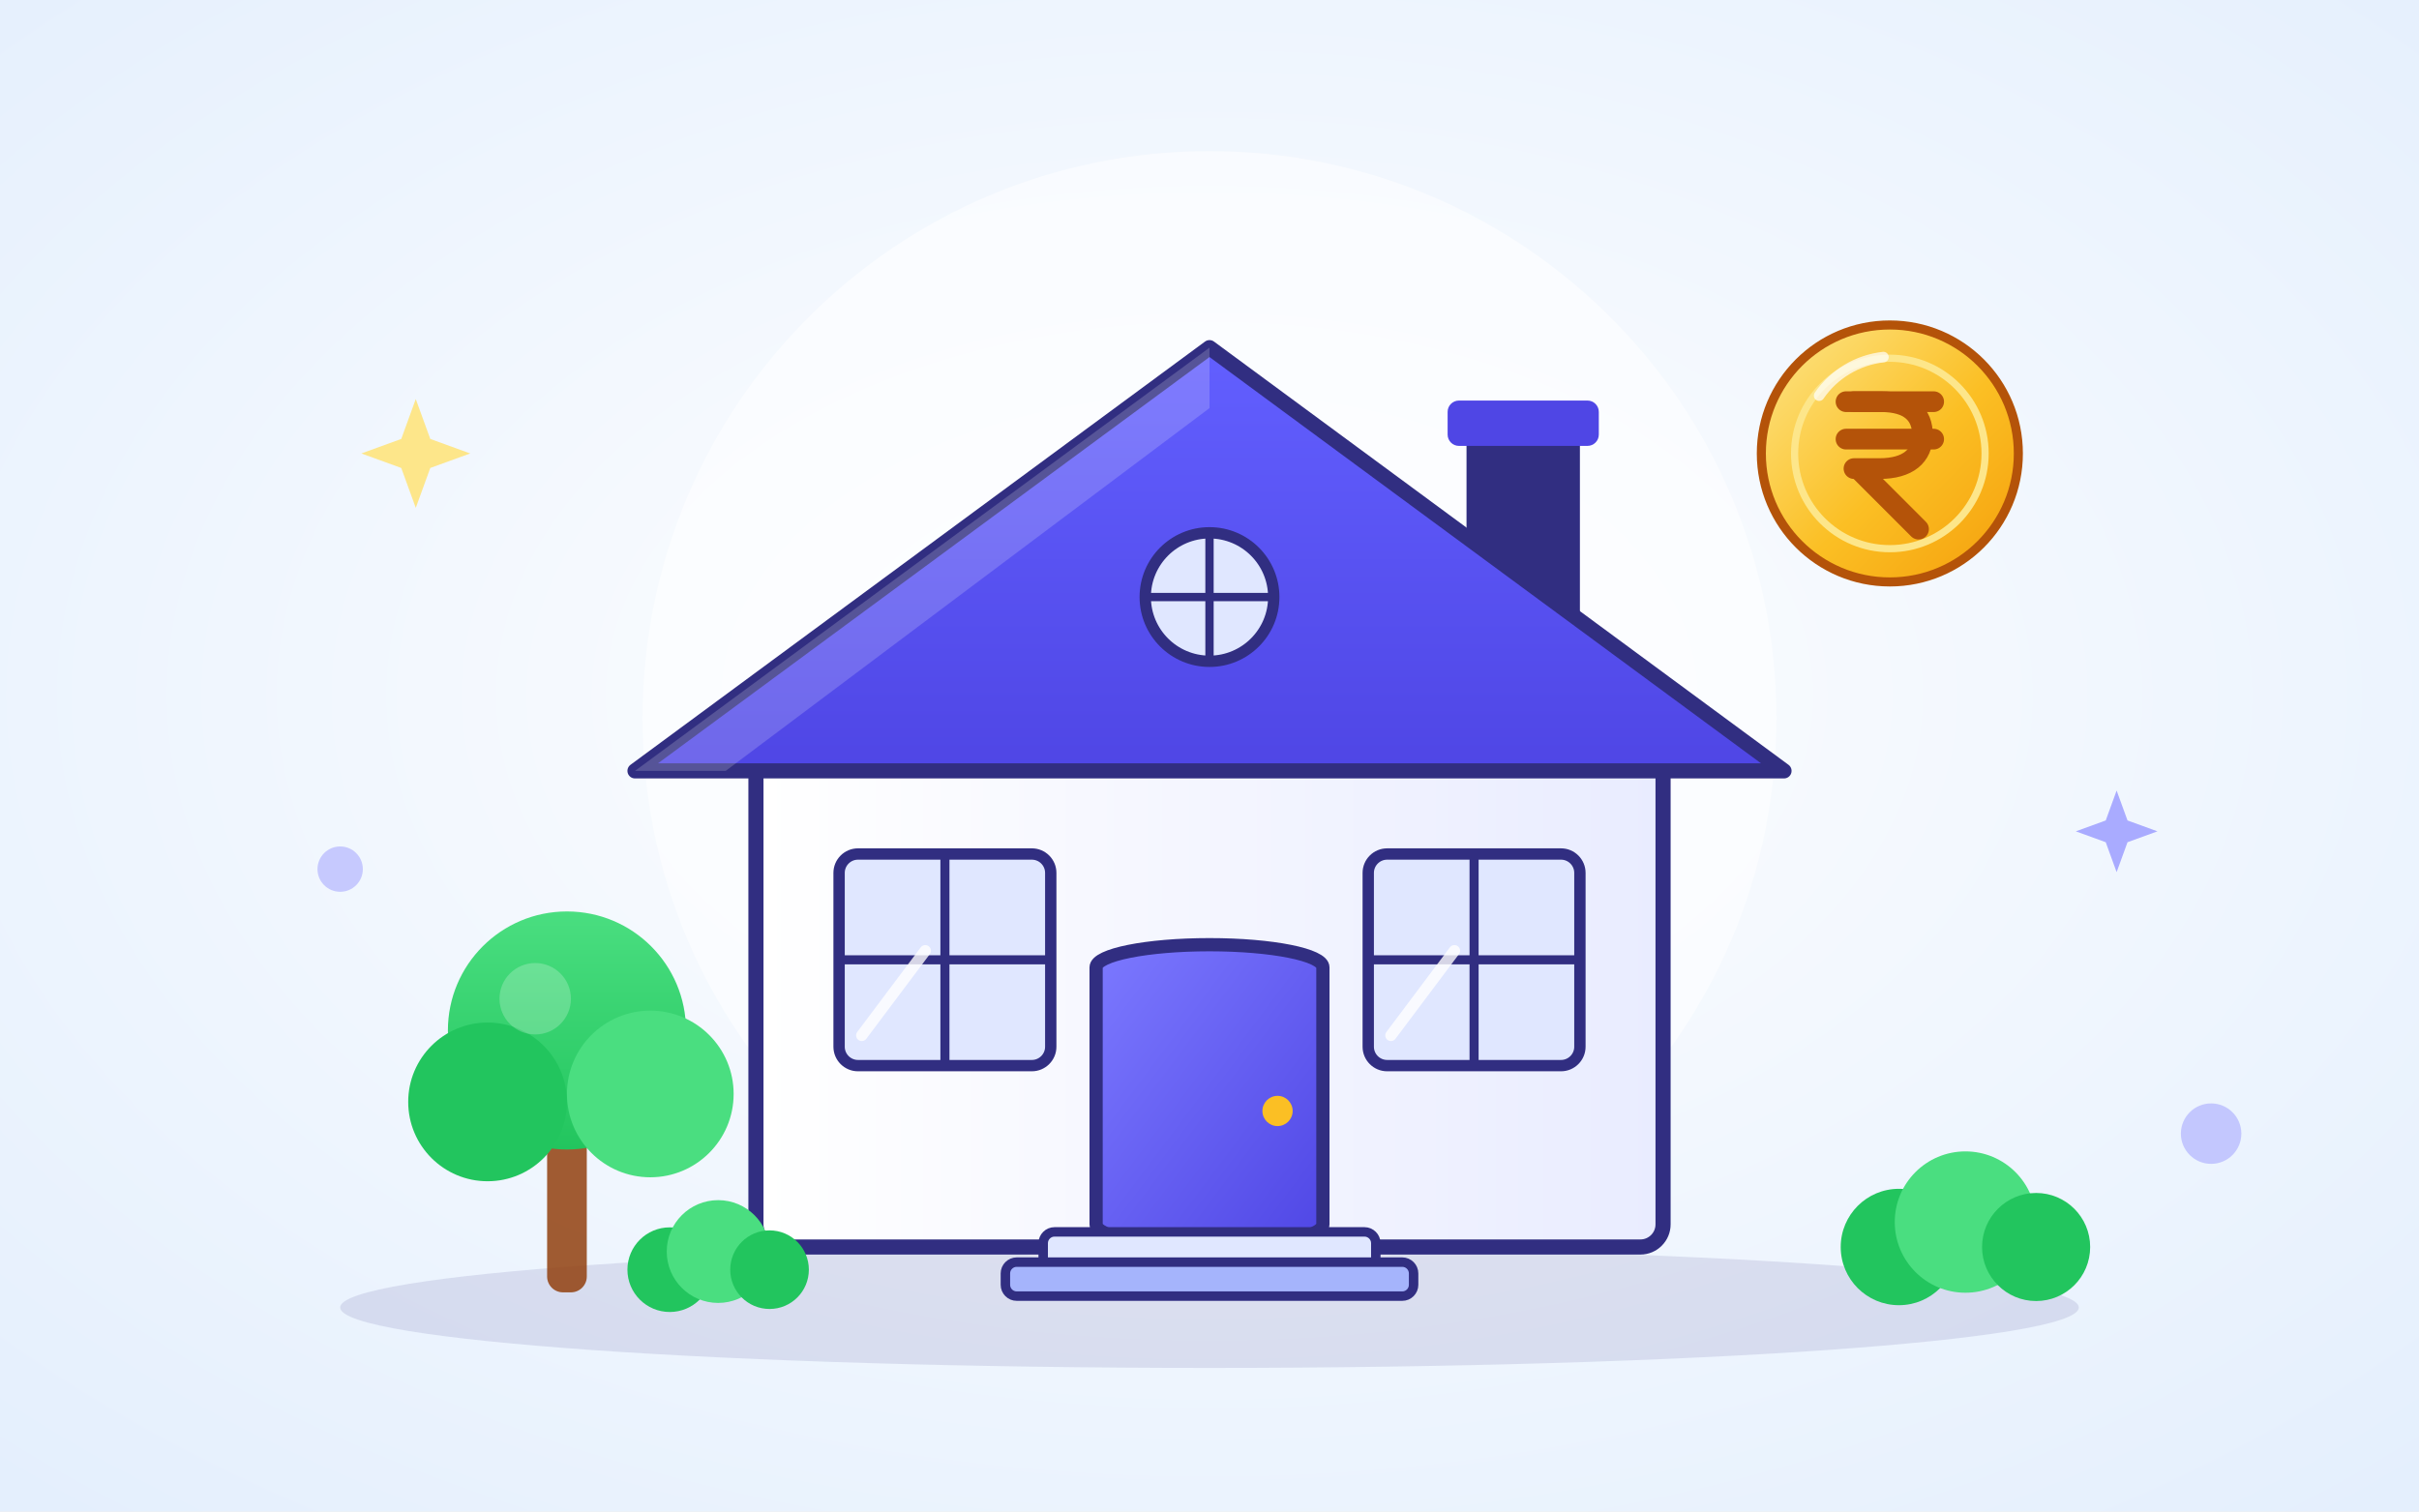
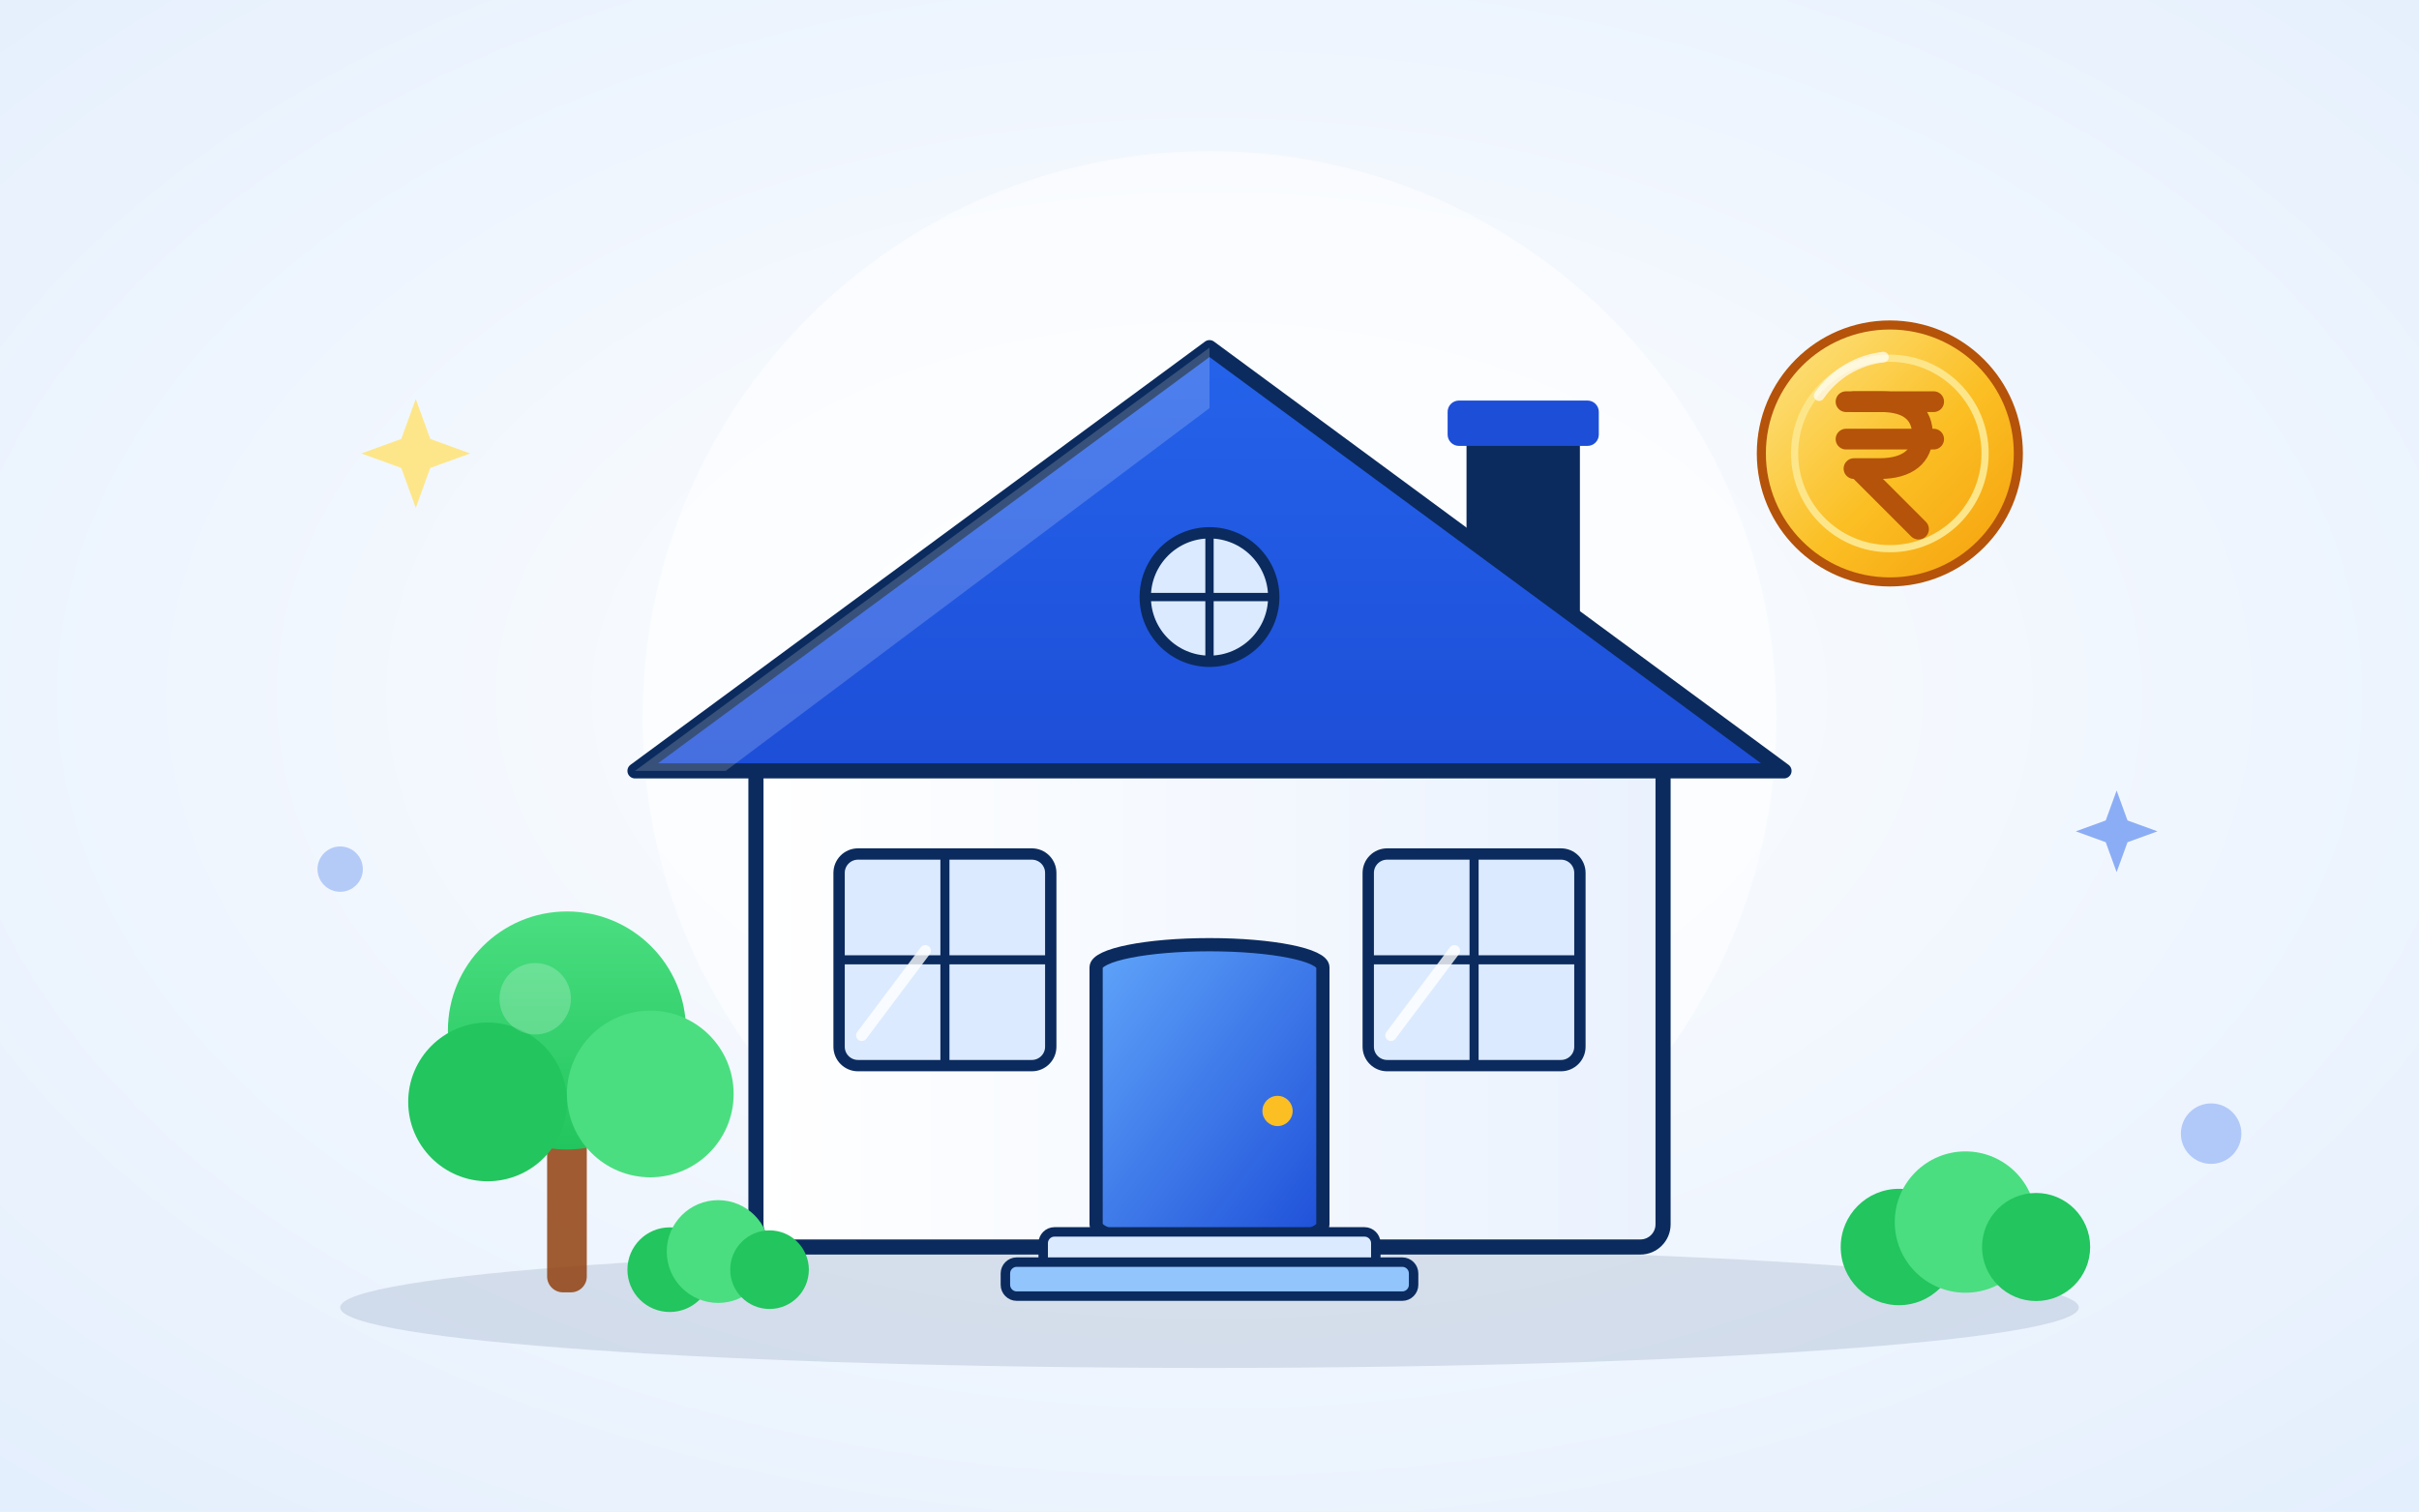
<svg xmlns="http://www.w3.org/2000/svg" viewBox="0 0 640 400" preserveAspectRatio="xMidYMid slice">
  <defs>
    <radialGradient id="bg" cx="50%" cy="46%" r="72%">
      <stop offset="0" stop-color="#fff" />
      <stop offset="1" stop-color="#E4EFFD" />
    </radialGradient>
    <linearGradient id="roof" x1="0" y1="0" x2="0" y2="1">
-       <stop offset="0" stop-color="#625FFF" />
-       <stop offset="1" stop-color="#4F46E5" />
+       <stop offset="0" stop-color="#2563EB" />
+       <stop offset="1" stop-color="#1D4ED8" />
    </linearGradient>
    <linearGradient id="wall" x1="0" y1="0" x2="1" y2="0">
      <stop offset="0" stop-color="#fff" />
-       <stop offset="1" stop-color="#E9ECFF" />
+       <stop offset="1" stop-color="#EAF2FE" />
    </linearGradient>
    <linearGradient id="gold" x1="0" y1="0" x2="0" y2="1">
      <stop offset="0" stop-color="#FDE68A" />
      <stop offset="1" stop-color="#F59E0B" />
    </linearGradient>
    <linearGradient id="goldH" x1="0" y1="0" x2="1" y2="1">
      <stop offset="0" stop-color="#FDE68A" />
      <stop offset=".55" stop-color="#FBBF24" />
      <stop offset="1" stop-color="#F59E0B" />
    </linearGradient>
    <linearGradient id="ind" x1="0" y1="0" x2="1" y2="1">
-       <stop offset="0" stop-color="#7C79FF" />
-       <stop offset="1" stop-color="#4F46E5" />
+       <stop offset="0" stop-color="#60A5FA" />
+       <stop offset="1" stop-color="#1D4ED8" />
    </linearGradient>
    <linearGradient id="leaf" x1="0" y1="0" x2="0" y2="1">
      <stop offset="0" stop-color="#4ADE80" />
      <stop offset="1" stop-color="#22C55E" />
    </linearGradient>
    <filter id="sh" x="-30%" y="-30%" width="160%" height="170%">
-       <feDropShadow dx="0" dy="10" stdDeviation="9" flood-color="#312E81" flood-opacity=".16" />
+       <feDropShadow dx="0" dy="10" stdDeviation="9" flood-color="#0B2B5E" flood-opacity=".16" />
    </filter>
    <filter id="sh2" x="-30%" y="-30%" width="160%" height="170%">
-       <feDropShadow dx="0" dy="4" stdDeviation="4" flood-color="#312E81" flood-opacity=".18" />
+       <feDropShadow dx="0" dy="4" stdDeviation="4" flood-color="#0B2B5E" flood-opacity=".18" />
    </filter>
  </defs>
  <rect width="640" height="400" fill="url(#bg)" />
  <circle cx="320" cy="190" r="150" fill="#fff" opacity=".55" />
-   <ellipse cx="320" cy="346" rx="230" ry="16" fill="#312E81" opacity="0.12" />
+   <ellipse cx="320" cy="346" rx="230" ry="16" fill="#0B2B5E" opacity="0.12" />
  <g transform="translate(150 300) scale(1.05)">
    <rect x="-5" y="-4" width="10" height="44" rx="4" fill="#92400E" opacity=".85" />
    <circle cx="0" cy="-26" r="30" fill="url(#leaf)" />
    <circle cx="-20" cy="-8" r="20" fill="#22C55E" />
    <circle cx="21" cy="-10" r="21" fill="#4ADE80" />
    <circle cx="-8" cy="-34" r="9" fill="#fff" opacity=".22" />
  </g>
  <g transform="translate(520 330) scale(1.1)">
    <circle cx="-16" cy="0" r="14" fill="#22C55E" />
    <circle cx="0" cy="-6" r="17" fill="#4ADE80" />
    <circle cx="17" cy="0" r="13" fill="#22C55E" />
  </g>
  <g transform="translate(0 0) scale(1)">
-     <rect x="200" y="190" width="240" height="140" rx="6" fill="url(#wall)" stroke="#312E81" stroke-width="4" stroke-linejoin="round" />
-     <rect x="388" y="112" width="30" height="62" rx="3" fill="#312E81" />
-     <rect x="383" y="106" width="40" height="12" rx="3" fill="#4F46E5" />
-     <polygon points="168,204 320,92 472,204" fill="url(#roof)" stroke="#312E81" stroke-width="4" stroke-linejoin="round" />
+     <rect x="200" y="190" width="240" height="140" rx="6" fill="url(#wall)" stroke="#0B2B5E" stroke-width="4" stroke-linejoin="round" />
+     <rect x="388" y="112" width="30" height="62" rx="3" fill="#0B2B5E" />
+     <rect x="383" y="106" width="40" height="12" rx="3" fill="#1D4ED8" />
+     <polygon points="168,204 320,92 472,204" fill="url(#roof)" stroke="#0B2B5E" stroke-width="4" stroke-linejoin="round" />
    <polygon points="168,204 320,92 320,108 192,204" fill="#fff" opacity=".18" />
-     <circle cx="320" cy="158" r="17" fill="#E0E7FF" stroke="#312E81" stroke-width="3" />
-     <path d="M320 141v34M303 158h34" stroke="#312E81" stroke-width="2.2" />
-     <rect x="222" y="226" width="56" height="56" rx="5" fill="#E0E7FF" stroke="#312E81" stroke-width="3" />
-     <path d="M250.0 226v56M222 254.0h56" stroke="#312E81" stroke-width="2.4" />
+     <circle cx="320" cy="158" r="17" fill="#DBEAFE" stroke="#0B2B5E" stroke-width="3" />
+     <path d="M320 141v34M303 158h34" stroke="#0B2B5E" stroke-width="2.2" />
+     <rect x="222" y="226" width="56" height="56" rx="5" fill="#DBEAFE" stroke="#0B2B5E" stroke-width="3" />
+     <path d="M250.0 226v56M222 254.0h56" stroke="#0B2B5E" stroke-width="2.4" />
    <path d="M228 274l16.8 -22.4" stroke="#fff" stroke-width="3" stroke-linecap="round" opacity=".8" />
-     <rect x="362" y="226" width="56" height="56" rx="5" fill="#E0E7FF" stroke="#312E81" stroke-width="3" />
-     <path d="M390.0 226v56M362 254.0h56" stroke="#312E81" stroke-width="2.4" />
+     <rect x="362" y="226" width="56" height="56" rx="5" fill="#DBEAFE" stroke="#0B2B5E" stroke-width="3" />
+     <path d="M390.0 226v56M362 254.0h56" stroke="#0B2B5E" stroke-width="2.4" />
    <path d="M368 274l16.8 -22.4" stroke="#fff" stroke-width="3" stroke-linecap="round" opacity=".8" />
-     <rect x="290" y="250" width="60" height="80" rx="30" ry="6" fill="url(#ind)" stroke="#312E81" stroke-width="3.5" />
+     <rect x="290" y="250" width="60" height="80" rx="30" ry="6" fill="url(#ind)" stroke="#0B2B5E" stroke-width="3.5" />
    <circle cx="338" cy="294" r="4" fill="#FBBF24" />
-     <rect x="276" y="326" width="88" height="10" rx="3" fill="#E0E7FF" stroke="#312E81" stroke-width="2.5" />
-     <rect x="266" y="334" width="108" height="9" rx="3" fill="#A5B4FC" stroke="#312E81" stroke-width="2.5" />
+     <rect x="276" y="326" width="88" height="10" rx="3" fill="#DBEAFE" stroke="#0B2B5E" stroke-width="2.5" />
+     <rect x="266" y="334" width="108" height="9" rx="3" fill="#93C5FD" stroke="#0B2B5E" stroke-width="2.5" />
  </g>
  <g transform="translate(190 336) scale(0.8)">
    <circle cx="-16" cy="0" r="14" fill="#22C55E" />
    <circle cx="0" cy="-6" r="17" fill="#4ADE80" />
    <circle cx="17" cy="0" r="13" fill="#22C55E" />
  </g>
  <circle cx="500" cy="120" r="34" fill="url(#goldH)" stroke="#B45309" stroke-width="2.4" />
  <circle cx="500" cy="120" r="25.2" fill="none" stroke="#FDE68A" stroke-width="1.9" />
  <g transform="translate(500 120) scale(2.108)" fill="none" stroke="#B45309" stroke-width="2.6" stroke-linecap="round" stroke-linejoin="round">
    <path d="M-5.5-6.5h11M-5.5-1.8h11" />
    <path d="M-4.5-6.5h3.4c3.6 0 5.2 1.6 5.2 4.2s-1.8 4.2-5.4 4.2h-3.2" />
    <path d="M-3.8 2.1L3.6 9.5" />
  </g>
  <path d="M481.3 104.7a23.8 23.8 0 0 1 17.0 -10.2" stroke="#fff" stroke-width="2.8" stroke-linecap="round" fill="none" opacity=".7" />
  <path d="M110 105.6L113.84 116.16 124.4 120 113.84 123.84 110 134.4 106.16 123.84 95.6 120 106.16 116.16Z" fill="#FDE68A" opacity="1" />
-   <path d="M560 209.2L562.88 217.12 570.8 220 562.88 222.88 560 230.8 557.12 222.88 549.2 220 557.12 217.12Z" fill="#625FFF" opacity="0.5" />
-   <circle cx="90" cy="230" r="6" fill="#625FFF" opacity="0.3" />
-   <circle cx="585" cy="300" r="8" fill="#625FFF" opacity="0.3" />
+   <path d="M560 209.2L562.88 217.12 570.8 220 562.88 222.88 560 230.8 557.12 222.88 549.2 220 557.12 217.12Z" fill="#2563EB" opacity="0.5" />
+   <circle cx="90" cy="230" r="6" fill="#2563EB" opacity="0.3" />
+   <circle cx="585" cy="300" r="8" fill="#2563EB" opacity="0.3" />
</svg>
